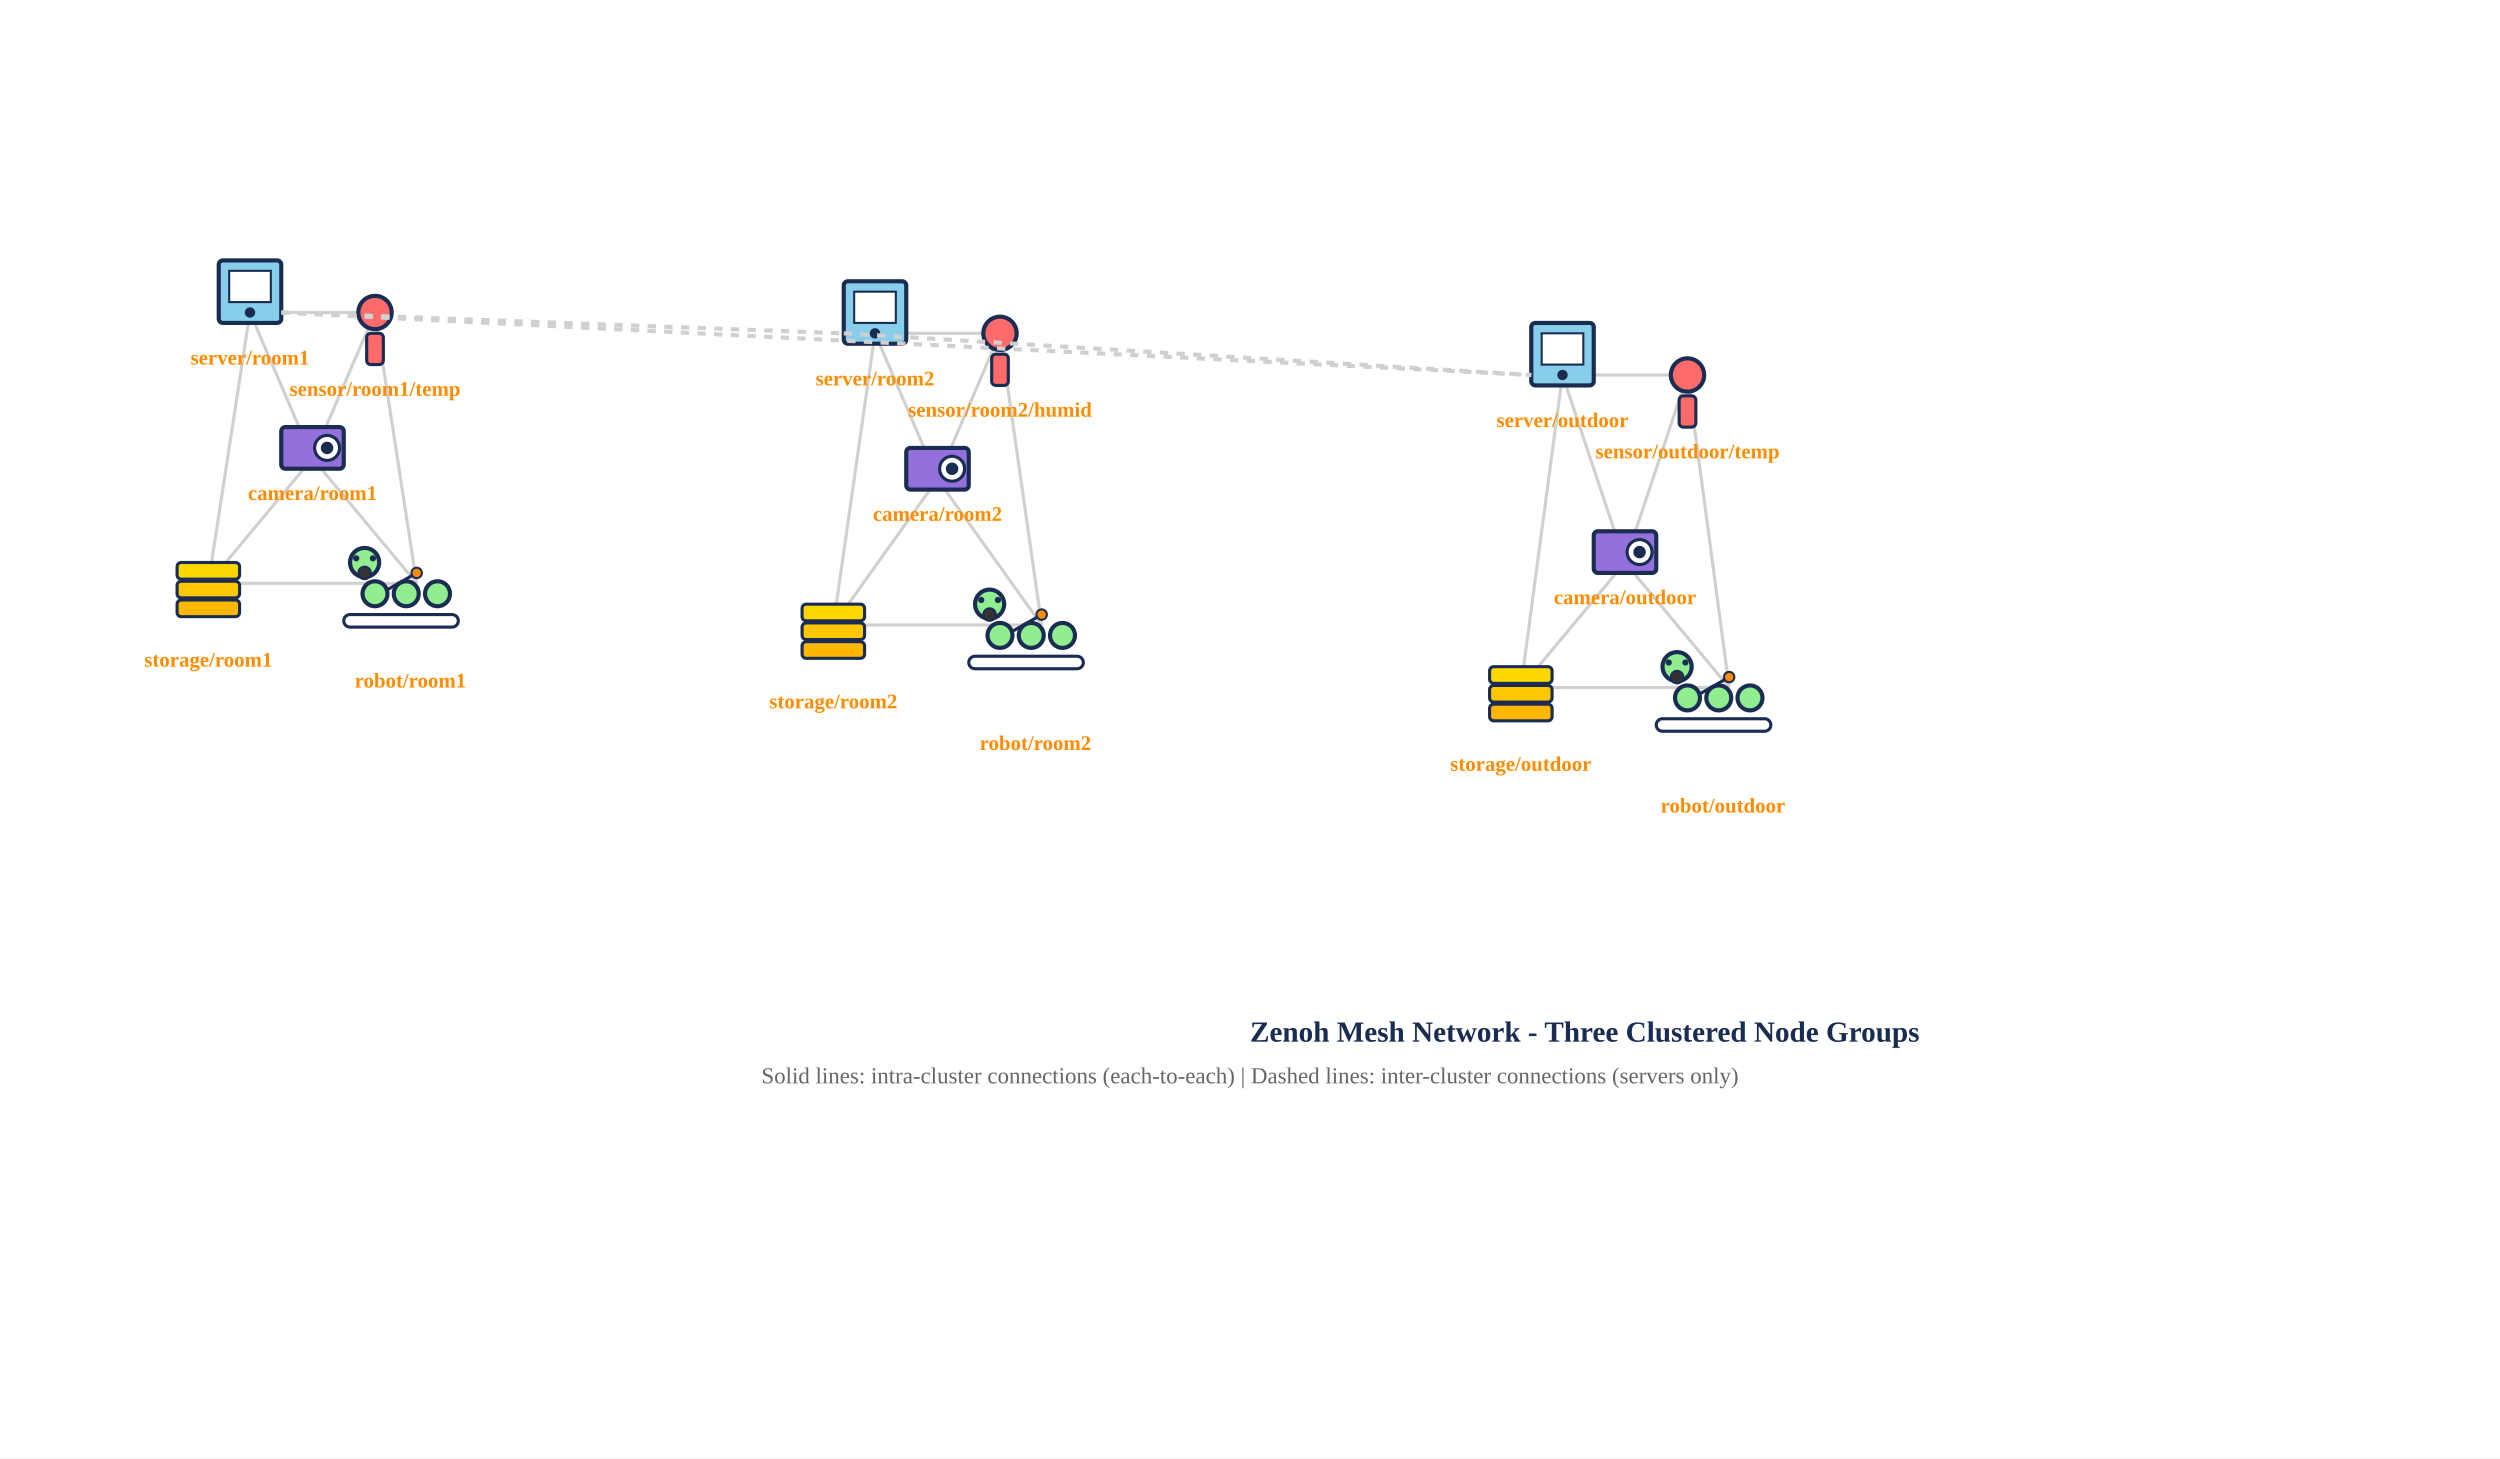
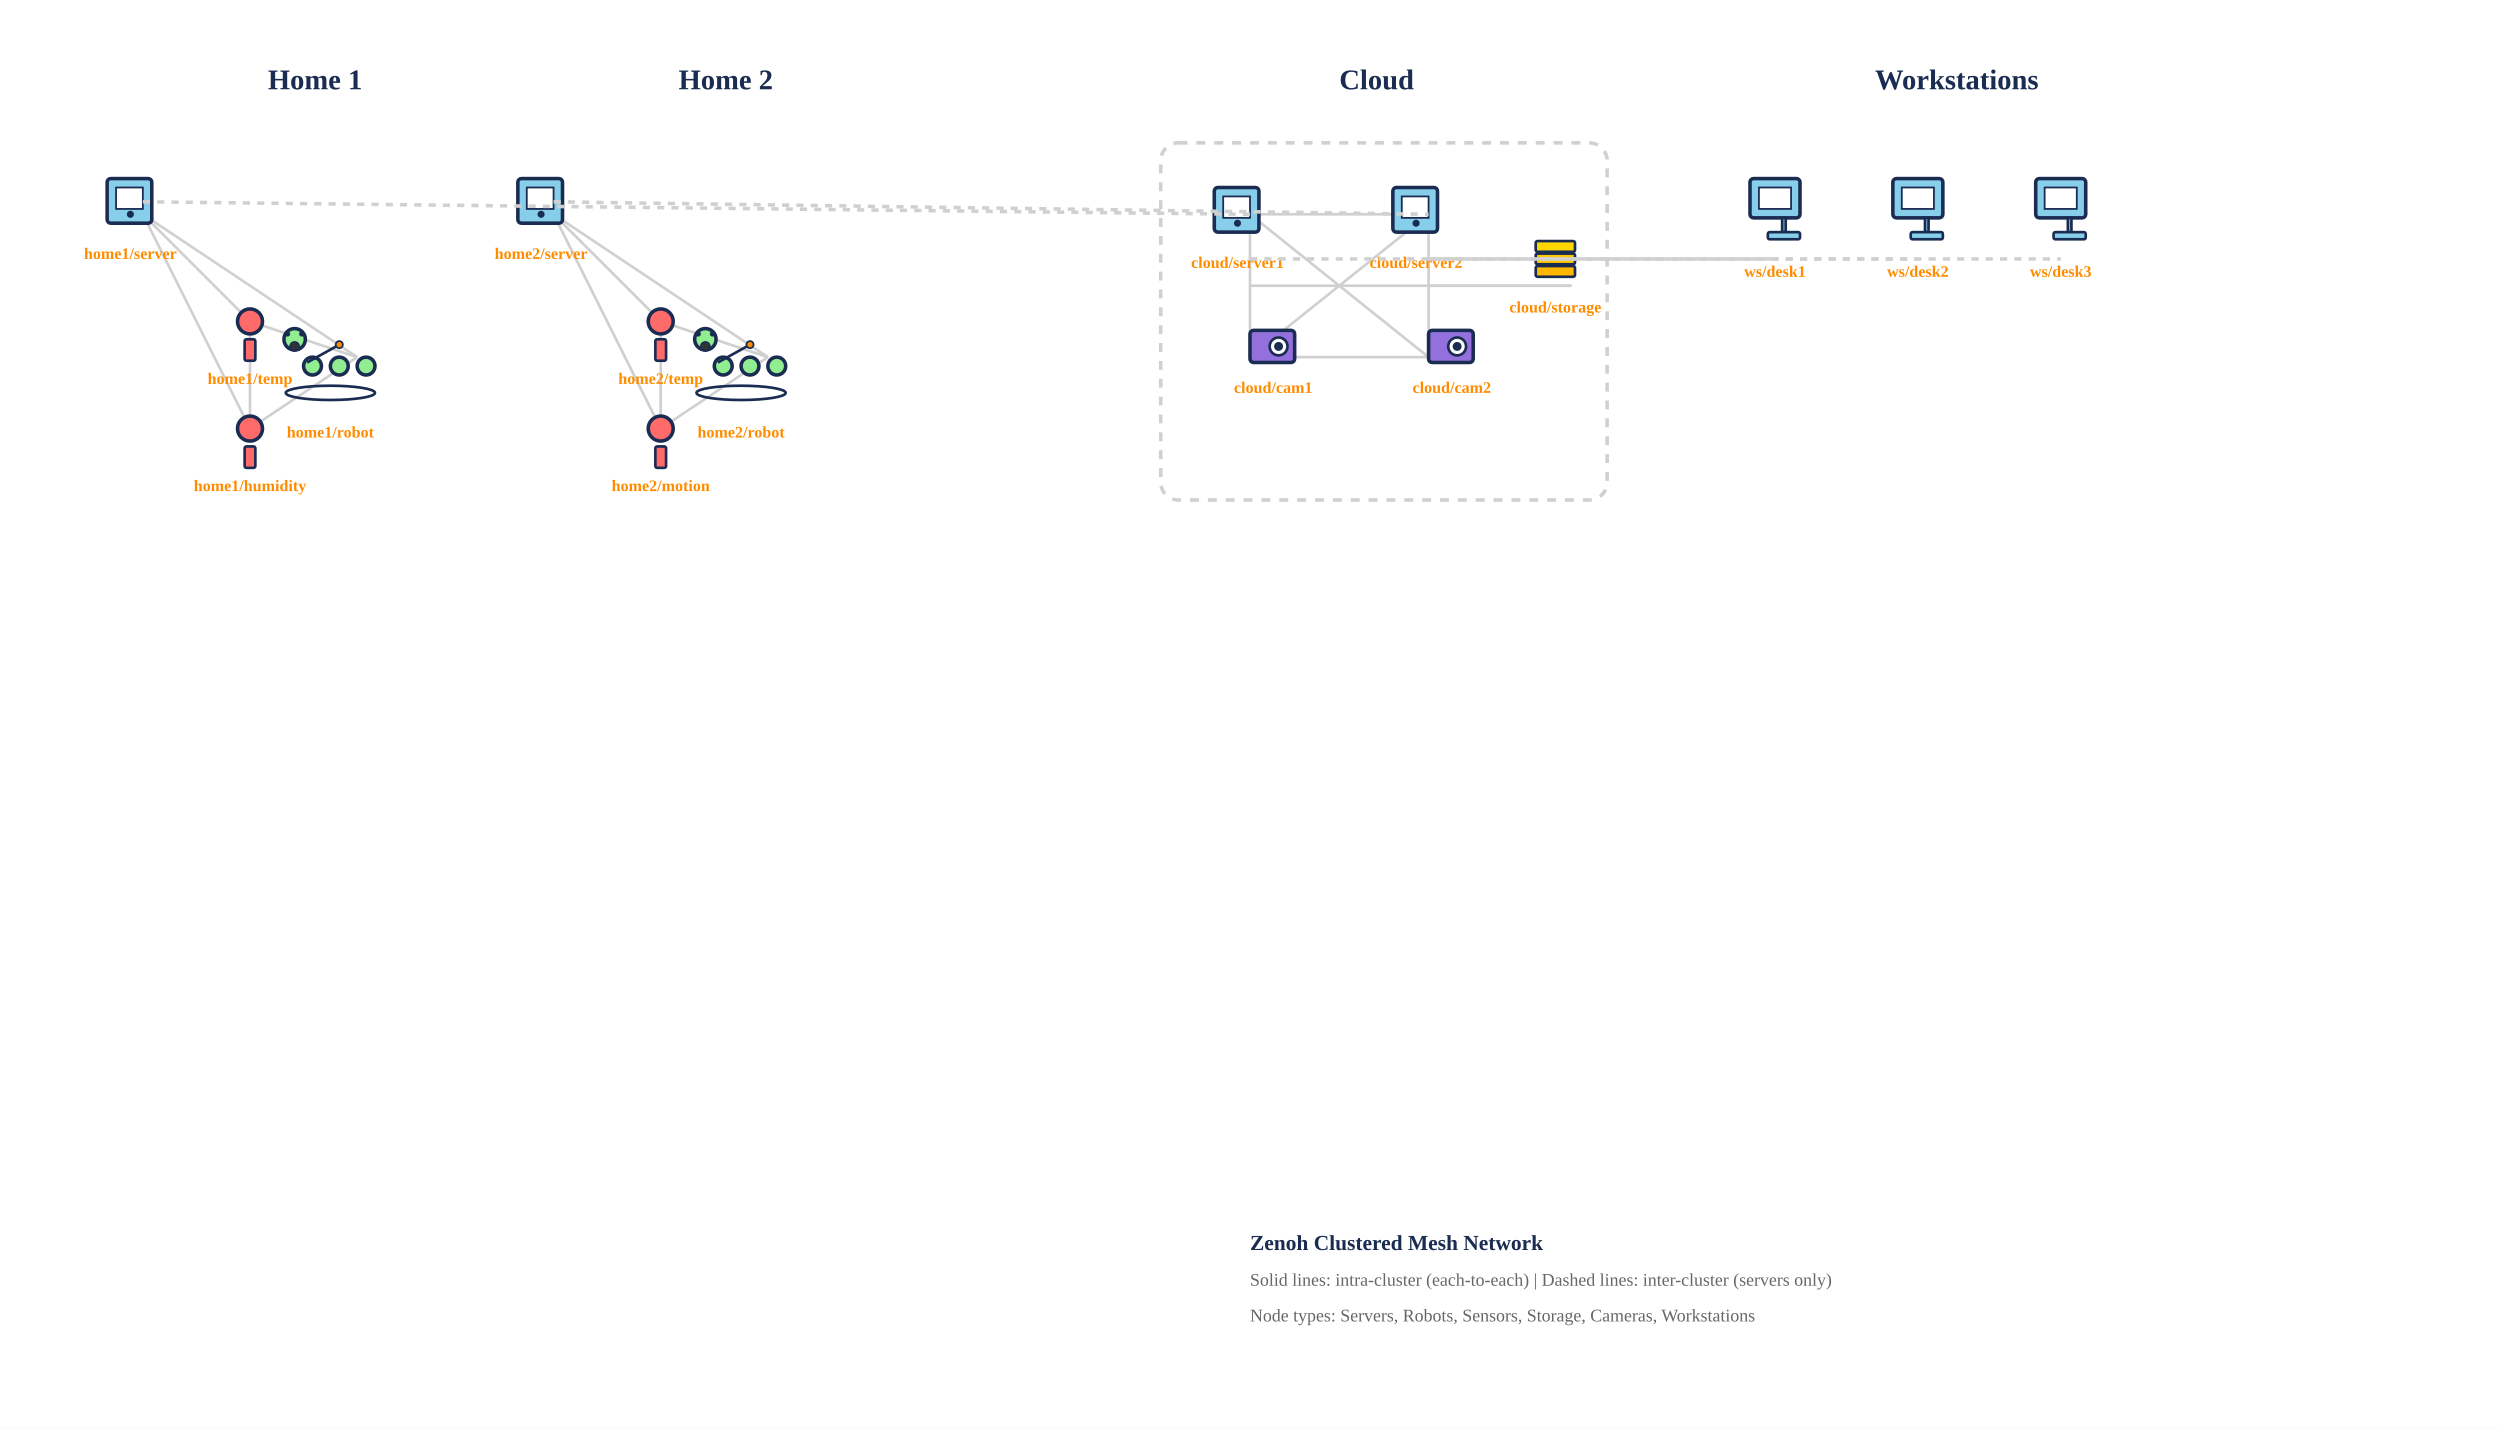
- <svg xmlns="http://www.w3.org/2000/svg" viewBox="0 0 1200 700">
-   <rect width="1200" height="700" fill="white" />
-   <line x1="120" y1="150" x2="180" y2="150" stroke="#d0d0d0" stroke-width="1.5" />
-   <line x1="120" y1="150" x2="150" y2="220" stroke="#d0d0d0" stroke-width="1.5" />
-   <line x1="180" y1="150" x2="150" y2="220" stroke="#d0d0d0" stroke-width="1.5" />
-   <line x1="120" y1="150" x2="100" y2="280" stroke="#d0d0d0" stroke-width="1.5" />
-   <line x1="180" y1="150" x2="200" y2="280" stroke="#d0d0d0" stroke-width="1.5" />
-   <line x1="150" y1="220" x2="100" y2="280" stroke="#d0d0d0" stroke-width="1.5" />
-   <line x1="150" y1="220" x2="200" y2="280" stroke="#d0d0d0" stroke-width="1.5" />
-   <line x1="100" y1="280" x2="200" y2="280" stroke="#d0d0d0" stroke-width="1.5" />
+ <svg xmlns="http://www.w3.org/2000/svg" viewBox="0 0 1400 800">
+   <rect width="1400" height="800" fill="white" />
+   <text x="150" y="50" font-size="16" font-weight="bold" fill="#1a2c52">Home 1</text>
+   <line x1="80" y1="120" x2="140" y2="180" stroke="#d0d0d0" stroke-width="1.5" />
+   <line x1="80" y1="120" x2="140" y2="240" stroke="#d0d0d0" stroke-width="1.5" />
+   <line x1="140" y1="180" x2="140" y2="240" stroke="#d0d0d0" stroke-width="1.5" />
+   <line x1="80" y1="120" x2="200" y2="200" stroke="#d0d0d0" stroke-width="1.5" />
+   <line x1="140" y1="180" x2="200" y2="200" stroke="#d0d0d0" stroke-width="1.5" />
+   <line x1="140" y1="240" x2="200" y2="200" stroke="#d0d0d0" stroke-width="1.5" />
  <g>
-     <rect x="105" y="125" width="30" height="30" rx="2" fill="#87CEEB" stroke="#1a2c52" stroke-width="2" />
-     <rect x="110" y="130" width="20" height="15" fill="white" stroke="#1a2c52" stroke-width="1" />
-     <circle cx="120" cy="150" r="2.5" fill="#1a2c52" />
-     <text x="120" y="175" font-size="10" font-weight="bold" fill="#FF8C00" text-anchor="middle">server/room1</text>
+     <rect x="60" y="100" width="25" height="25" rx="2" fill="#87CEEB" stroke="#1a2c52" stroke-width="2" />
+     <rect x="65" y="105" width="15" height="12" fill="white" stroke="#1a2c52" stroke-width="1" />
+     <circle cx="73" cy="120" r="2" fill="#1a2c52" />
+     <text x="73" y="145" font-size="9" font-weight="bold" fill="#FF8C00" text-anchor="middle">home1/server</text>
  </g>
  <g>
-     <circle cx="180" cy="150" r="8" fill="#FF6B6B" stroke="#1a2c52" stroke-width="2" />
-     <rect x="176" y="160" width="8" height="15" fill="#FF6B6B" stroke="#1a2c52" stroke-width="1.5" rx="2" />
-     <text x="180" y="190" font-size="10" font-weight="bold" fill="#FF8C00" text-anchor="middle">sensor/room1/temp</text>
+     <circle cx="140" cy="180" r="7" fill="#FF6B6B" stroke="#1a2c52" stroke-width="2" />
+     <rect x="137" y="190" width="6" height="12" fill="#FF6B6B" stroke="#1a2c52" stroke-width="1.5" rx="1" />
+     <text x="140" y="215" font-size="9" font-weight="bold" fill="#FF8C00" text-anchor="middle">home1/temp</text>
  </g>
  <g>
-     <rect x="135" y="205" width="30" height="20" rx="2" fill="#9370DB" stroke="#1a2c52" stroke-width="2" />
-     <circle cx="157" cy="215" r="6" fill="white" stroke="#1a2c52" stroke-width="1.5" />
-     <circle cx="157" cy="215" r="3" fill="#1a2c52" />
-     <text x="150" y="240" font-size="10" font-weight="bold" fill="#FF8C00" text-anchor="middle">camera/room1</text>
+     <circle cx="140" cy="240" r="7" fill="#FF6B6B" stroke="#1a2c52" stroke-width="2" />
+     <rect x="137" y="250" width="6" height="12" fill="#FF6B6B" stroke="#1a2c52" stroke-width="1.5" rx="1" />
+     <text x="140" y="275" font-size="9" font-weight="bold" fill="#FF8C00" text-anchor="middle">home1/humidity</text>
  </g>
  <g>
-     <rect x="85" y="270" width="30" height="8" rx="2" fill="#FFD700" stroke="#1a2c52" stroke-width="1.5" />
-     <rect x="85" y="279" width="30" height="8" rx="2" fill="#FFC700" stroke="#1a2c52" stroke-width="1.5" />
-     <rect x="85" y="288" width="30" height="8" rx="2" fill="#FFB700" stroke="#1a2c52" stroke-width="1.5" />
-     <text x="100" y="320" font-size="10" font-weight="bold" fill="#FF8C00" text-anchor="middle">storage/room1</text>
+     <circle cx="175" cy="205" r="5" fill="#90EE90" stroke="#1a2c52" stroke-width="2" />
+     <circle cx="190" cy="205" r="5" fill="#90EE90" stroke="#1a2c52" stroke-width="2" />
+     <circle cx="205" cy="205" r="5" fill="#90EE90" stroke="#1a2c52" stroke-width="2" />
+     <circle cx="165" cy="190" r="6" fill="#90EE90" stroke="#1a2c52" stroke-width="2" />
+     <circle cx="161" cy="187" r="1.5" fill="#1a2c52" />
+     <circle cx="169" cy="187" r="1.5" fill="#1a2c52" />
+     <circle cx="165" cy="194" r="2.5" fill="#333" stroke="#1a2c52" stroke-width="1" />
+     <line x1="172" y1="203" x2="190" y2="193" stroke="#1a2c52" stroke-width="1.5" />
+     <circle cx="190" cy="193" r="2" fill="#FF8C00" stroke="#1a2c52" stroke-width="1" />
+     <ellipse cx="185" cy="220" rx="25" ry="4" fill="none" stroke="#1a2c52" stroke-width="1.5" />
+     <text x="185" y="245" font-size="9" font-weight="bold" fill="#FF8C00" text-anchor="middle">home1/robot</text>
+   </g>
+   <text x="380" y="50" font-size="16" font-weight="bold" fill="#1a2c52">Home 2</text>
+   <line x1="310" y1="120" x2="370" y2="180" stroke="#d0d0d0" stroke-width="1.5" />
+   <line x1="310" y1="120" x2="370" y2="240" stroke="#d0d0d0" stroke-width="1.5" />
+   <line x1="370" y1="180" x2="370" y2="240" stroke="#d0d0d0" stroke-width="1.5" />
+   <line x1="310" y1="120" x2="430" y2="200" stroke="#d0d0d0" stroke-width="1.5" />
+   <line x1="370" y1="180" x2="430" y2="200" stroke="#d0d0d0" stroke-width="1.5" />
+   <line x1="370" y1="240" x2="430" y2="200" stroke="#d0d0d0" stroke-width="1.5" />
+   <g>
+     <rect x="290" y="100" width="25" height="25" rx="2" fill="#87CEEB" stroke="#1a2c52" stroke-width="2" />
+     <rect x="295" y="105" width="15" height="12" fill="white" stroke="#1a2c52" stroke-width="1" />
+     <circle cx="303" cy="120" r="2" fill="#1a2c52" />
+     <text x="303" y="145" font-size="9" font-weight="bold" fill="#FF8C00" text-anchor="middle">home2/server</text>
  </g>
  <g>
-     <circle cx="180" cy="285" r="6" fill="#90EE90" stroke="#1a2c52" stroke-width="2" />
-     <circle cx="195" cy="285" r="6" fill="#90EE90" stroke="#1a2c52" stroke-width="2" />
-     <circle cx="210" cy="285" r="6" fill="#90EE90" stroke="#1a2c52" stroke-width="2" />
-     <circle cx="175" cy="270" r="7" fill="#90EE90" stroke="#1a2c52" stroke-width="2" />
-     <circle cx="171" cy="268" r="1.5" fill="#1a2c52" />
-     <circle cx="179" cy="268" r="1.5" fill="#1a2c52" />
-     <circle cx="175" cy="275" r="3" fill="#333" stroke="#1a2c52" stroke-width="1" />
-     <line x1="186" y1="283" x2="200" y2="275" stroke="#1a2c52" stroke-width="1.5" />
-     <circle cx="200" cy="275" r="2.5" fill="#FF8C00" stroke="#1a2c52" stroke-width="1" />
-     <rect x="165" y="295" width="55" height="6" rx="3" fill="none" stroke="#1a2c52" stroke-width="1.5" />
-     <text x="197" y="330" font-size="10" font-weight="bold" fill="#FF8C00" text-anchor="middle">robot/room1</text>
-   </g>
-   <line x1="420" y1="160" x2="480" y2="160" stroke="#d0d0d0" stroke-width="1.5" />
-   <line x1="420" y1="160" x2="450" y2="230" stroke="#d0d0d0" stroke-width="1.5" />
-   <line x1="480" y1="160" x2="450" y2="230" stroke="#d0d0d0" stroke-width="1.5" />
-   <line x1="420" y1="160" x2="400" y2="300" stroke="#d0d0d0" stroke-width="1.5" />
-   <line x1="480" y1="160" x2="500" y2="300" stroke="#d0d0d0" stroke-width="1.5" />
-   <line x1="450" y1="230" x2="400" y2="300" stroke="#d0d0d0" stroke-width="1.5" />
-   <line x1="450" y1="230" x2="500" y2="300" stroke="#d0d0d0" stroke-width="1.5" />
-   <line x1="400" y1="300" x2="500" y2="300" stroke="#d0d0d0" stroke-width="1.5" />
-   <g>
-     <rect x="405" y="135" width="30" height="30" rx="2" fill="#87CEEB" stroke="#1a2c52" stroke-width="2" />
-     <rect x="410" y="140" width="20" height="15" fill="white" stroke="#1a2c52" stroke-width="1" />
-     <circle cx="420" cy="160" r="2.5" fill="#1a2c52" />
-     <text x="420" y="185" font-size="10" font-weight="bold" fill="#FF8C00" text-anchor="middle">server/room2</text>
+     <circle cx="370" cy="180" r="7" fill="#FF6B6B" stroke="#1a2c52" stroke-width="2" />
+     <rect x="367" y="190" width="6" height="12" fill="#FF6B6B" stroke="#1a2c52" stroke-width="1.5" rx="1" />
+     <text x="370" y="215" font-size="9" font-weight="bold" fill="#FF8C00" text-anchor="middle">home2/temp</text>
  </g>
  <g>
-     <circle cx="480" cy="160" r="8" fill="#FF6B6B" stroke="#1a2c52" stroke-width="2" />
-     <rect x="476" y="170" width="8" height="15" fill="#FF6B6B" stroke="#1a2c52" stroke-width="1.5" rx="2" />
-     <text x="480" y="200" font-size="10" font-weight="bold" fill="#FF8C00" text-anchor="middle">sensor/room2/humid</text>
+     <circle cx="370" cy="240" r="7" fill="#FF6B6B" stroke="#1a2c52" stroke-width="2" />
+     <rect x="367" y="250" width="6" height="12" fill="#FF6B6B" stroke="#1a2c52" stroke-width="1.5" rx="1" />
+     <text x="370" y="275" font-size="9" font-weight="bold" fill="#FF8C00" text-anchor="middle">home2/motion</text>
  </g>
  <g>
-     <rect x="435" y="215" width="30" height="20" rx="2" fill="#9370DB" stroke="#1a2c52" stroke-width="2" />
-     <circle cx="457" cy="225" r="6" fill="white" stroke="#1a2c52" stroke-width="1.5" />
-     <circle cx="457" cy="225" r="3" fill="#1a2c52" />
-     <text x="450" y="250" font-size="10" font-weight="bold" fill="#FF8C00" text-anchor="middle">camera/room2</text>
+     <circle cx="405" cy="205" r="5" fill="#90EE90" stroke="#1a2c52" stroke-width="2" />
+     <circle cx="420" cy="205" r="5" fill="#90EE90" stroke="#1a2c52" stroke-width="2" />
+     <circle cx="435" cy="205" r="5" fill="#90EE90" stroke="#1a2c52" stroke-width="2" />
+     <circle cx="395" cy="190" r="6" fill="#90EE90" stroke="#1a2c52" stroke-width="2" />
+     <circle cx="391" cy="187" r="1.5" fill="#1a2c52" />
+     <circle cx="399" cy="187" r="1.5" fill="#1a2c52" />
+     <circle cx="395" cy="194" r="2.5" fill="#333" stroke="#1a2c52" stroke-width="1" />
+     <line x1="402" y1="203" x2="420" y2="193" stroke="#1a2c52" stroke-width="1.5" />
+     <circle cx="420" cy="193" r="2" fill="#FF8C00" stroke="#1a2c52" stroke-width="1" />
+     <ellipse cx="415" cy="220" rx="25" ry="4" fill="none" stroke="#1a2c52" stroke-width="1.5" />
+     <text x="415" y="245" font-size="9" font-weight="bold" fill="#FF8C00" text-anchor="middle">home2/robot</text>
+   </g>
+   <text x="750" y="50" font-size="16" font-weight="bold" fill="#1a2c52">Cloud</text>
+   <rect x="650" y="80" width="250" height="200" rx="10" fill="none" stroke="#d0d0d0" stroke-width="2" stroke-dasharray="5,5" />
+   <line x1="700" y1="120" x2="800" y2="120" stroke="#d0d0d0" stroke-width="1.5" />
+   <line x1="700" y1="120" x2="700" y2="200" stroke="#d0d0d0" stroke-width="1.5" />
+   <line x1="800" y1="120" x2="800" y2="200" stroke="#d0d0d0" stroke-width="1.5" />
+   <line x1="700" y1="200" x2="800" y2="200" stroke="#d0d0d0" stroke-width="1.5" />
+   <line x1="700" y1="120" x2="800" y2="200" stroke="#d0d0d0" stroke-width="1.5" />
+   <line x1="800" y1="120" x2="700" y2="200" stroke="#d0d0d0" stroke-width="1.5" />
+   <line x1="700" y1="160" x2="880" y2="160" stroke="#d0d0d0" stroke-width="1.5" />
+   <line x1="800" y1="160" x2="880" y2="160" stroke="#d0d0d0" stroke-width="1.5" />
+   <g>
+     <rect x="680" y="105" width="25" height="25" rx="2" fill="#87CEEB" stroke="#1a2c52" stroke-width="2" />
+     <rect x="685" y="110" width="15" height="12" fill="white" stroke="#1a2c52" stroke-width="1" />
+     <circle cx="693" cy="125" r="2" fill="#1a2c52" />
+     <text x="693" y="150" font-size="9" font-weight="bold" fill="#FF8C00" text-anchor="middle">cloud/server1</text>
  </g>
  <g>
-     <rect x="385" y="290" width="30" height="8" rx="2" fill="#FFD700" stroke="#1a2c52" stroke-width="1.5" />
-     <rect x="385" y="299" width="30" height="8" rx="2" fill="#FFC700" stroke="#1a2c52" stroke-width="1.5" />
-     <rect x="385" y="308" width="30" height="8" rx="2" fill="#FFB700" stroke="#1a2c52" stroke-width="1.5" />
-     <text x="400" y="340" font-size="10" font-weight="bold" fill="#FF8C00" text-anchor="middle">storage/room2</text>
+     <rect x="780" y="105" width="25" height="25" rx="2" fill="#87CEEB" stroke="#1a2c52" stroke-width="2" />
+     <rect x="785" y="110" width="15" height="12" fill="white" stroke="#1a2c52" stroke-width="1" />
+     <circle cx="793" cy="125" r="2" fill="#1a2c52" />
+     <text x="793" y="150" font-size="9" font-weight="bold" fill="#FF8C00" text-anchor="middle">cloud/server2</text>
  </g>
  <g>
-     <circle cx="480" cy="305" r="6" fill="#90EE90" stroke="#1a2c52" stroke-width="2" />
-     <circle cx="495" cy="305" r="6" fill="#90EE90" stroke="#1a2c52" stroke-width="2" />
-     <circle cx="510" cy="305" r="6" fill="#90EE90" stroke="#1a2c52" stroke-width="2" />
-     <circle cx="475" cy="290" r="7" fill="#90EE90" stroke="#1a2c52" stroke-width="2" />
-     <circle cx="471" cy="288" r="1.5" fill="#1a2c52" />
-     <circle cx="479" cy="288" r="1.5" fill="#1a2c52" />
-     <circle cx="475" cy="295" r="3" fill="#333" stroke="#1a2c52" stroke-width="1" />
-     <line x1="486" y1="303" x2="500" y2="295" stroke="#1a2c52" stroke-width="1.5" />
-     <circle cx="500" cy="295" r="2.5" fill="#FF8C00" stroke="#1a2c52" stroke-width="1" />
-     <rect x="465" y="315" width="55" height="6" rx="3" fill="none" stroke="#1a2c52" stroke-width="1.5" />
-     <text x="497" y="360" font-size="10" font-weight="bold" fill="#FF8C00" text-anchor="middle">robot/room2</text>
-   </g>
-   <line x1="750" y1="180" x2="810" y2="180" stroke="#d0d0d0" stroke-width="1.5" />
-   <line x1="750" y1="180" x2="780" y2="270" stroke="#d0d0d0" stroke-width="1.5" />
-   <line x1="810" y1="180" x2="780" y2="270" stroke="#d0d0d0" stroke-width="1.5" />
-   <line x1="750" y1="180" x2="730" y2="330" stroke="#d0d0d0" stroke-width="1.5" />
-   <line x1="810" y1="180" x2="830" y2="330" stroke="#d0d0d0" stroke-width="1.5" />
-   <line x1="780" y1="270" x2="730" y2="330" stroke="#d0d0d0" stroke-width="1.5" />
-   <line x1="780" y1="270" x2="830" y2="330" stroke="#d0d0d0" stroke-width="1.5" />
-   <line x1="730" y1="330" x2="830" y2="330" stroke="#d0d0d0" stroke-width="1.5" />
-   <g>
-     <rect x="735" y="155" width="30" height="30" rx="2" fill="#87CEEB" stroke="#1a2c52" stroke-width="2" />
-     <rect x="740" y="160" width="20" height="15" fill="white" stroke="#1a2c52" stroke-width="1" />
-     <circle cx="750" cy="180" r="2.5" fill="#1a2c52" />
-     <text x="750" y="205" font-size="10" font-weight="bold" fill="#FF8C00" text-anchor="middle">server/outdoor</text>
+     <rect x="860" y="135" width="22" height="6" rx="1" fill="#FFD700" stroke="#1a2c52" stroke-width="1.5" />
+     <rect x="860" y="142" width="22" height="6" rx="1" fill="#FFC700" stroke="#1a2c52" stroke-width="1.5" />
+     <rect x="860" y="149" width="22" height="6" rx="1" fill="#FFB700" stroke="#1a2c52" stroke-width="1.5" />
+     <text x="871" y="175" font-size="9" font-weight="bold" fill="#FF8C00" text-anchor="middle">cloud/storage</text>
  </g>
  <g>
-     <circle cx="810" cy="180" r="8" fill="#FF6B6B" stroke="#1a2c52" stroke-width="2" />
-     <rect x="806" y="190" width="8" height="15" fill="#FF6B6B" stroke="#1a2c52" stroke-width="1.5" rx="2" />
-     <text x="810" y="220" font-size="10" font-weight="bold" fill="#FF8C00" text-anchor="middle">sensor/outdoor/temp</text>
+     <rect x="700" y="185" width="25" height="18" rx="2" fill="#9370DB" stroke="#1a2c52" stroke-width="2" />
+     <circle cx="716" cy="194" r="5" fill="white" stroke="#1a2c52" stroke-width="1.5" />
+     <circle cx="716" cy="194" r="2.5" fill="#1a2c52" />
+     <text x="713" y="220" font-size="9" font-weight="bold" fill="#FF8C00" text-anchor="middle">cloud/cam1</text>
  </g>
  <g>
-     <rect x="765" y="255" width="30" height="20" rx="2" fill="#9370DB" stroke="#1a2c52" stroke-width="2" />
-     <circle cx="787" cy="265" r="6" fill="white" stroke="#1a2c52" stroke-width="1.5" />
-     <circle cx="787" cy="265" r="3" fill="#1a2c52" />
-     <text x="780" y="290" font-size="10" font-weight="bold" fill="#FF8C00" text-anchor="middle">camera/outdoor</text>
+     <rect x="800" y="185" width="25" height="18" rx="2" fill="#9370DB" stroke="#1a2c52" stroke-width="2" />
+     <circle cx="816" cy="194" r="5" fill="white" stroke="#1a2c52" stroke-width="1.5" />
+     <circle cx="816" cy="194" r="2.5" fill="#1a2c52" />
+     <text x="813" y="220" font-size="9" font-weight="bold" fill="#FF8C00" text-anchor="middle">cloud/cam2</text>
+   </g>
+   <text x="1050" y="50" font-size="16" font-weight="bold" fill="#1a2c52">Workstations</text>
+   <g>
+     <rect x="980" y="100" width="28" height="22" rx="2" fill="#87CEEB" stroke="#1a2c52" stroke-width="2" />
+     <rect x="985" y="105" width="18" height="12" fill="white" stroke="#1a2c52" stroke-width="1" />
+     <rect x="998" y="122" width="2" height="8" fill="#87CEEB" stroke="#1a2c52" stroke-width="1.5" />
+     <rect x="990" y="130" width="18" height="4" fill="#87CEEB" stroke="#1a2c52" stroke-width="1.5" rx="1" />
+     <text x="994" y="155" font-size="9" font-weight="bold" fill="#FF8C00" text-anchor="middle">ws/desk1</text>
  </g>
  <g>
-     <rect x="715" y="320" width="30" height="8" rx="2" fill="#FFD700" stroke="#1a2c52" stroke-width="1.5" />
-     <rect x="715" y="329" width="30" height="8" rx="2" fill="#FFC700" stroke="#1a2c52" stroke-width="1.5" />
-     <rect x="715" y="338" width="30" height="8" rx="2" fill="#FFB700" stroke="#1a2c52" stroke-width="1.5" />
-     <text x="730" y="370" font-size="10" font-weight="bold" fill="#FF8C00" text-anchor="middle">storage/outdoor</text>
+     <rect x="1060" y="100" width="28" height="22" rx="2" fill="#87CEEB" stroke="#1a2c52" stroke-width="2" />
+     <rect x="1065" y="105" width="18" height="12" fill="white" stroke="#1a2c52" stroke-width="1" />
+     <rect x="1078" y="122" width="2" height="8" fill="#87CEEB" stroke="#1a2c52" stroke-width="1.5" />
+     <rect x="1070" y="130" width="18" height="4" fill="#87CEEB" stroke="#1a2c52" stroke-width="1.5" rx="1" />
+     <text x="1074" y="155" font-size="9" font-weight="bold" fill="#FF8C00" text-anchor="middle">ws/desk2</text>
  </g>
  <g>
-     <circle cx="810" cy="335" r="6" fill="#90EE90" stroke="#1a2c52" stroke-width="2" />
-     <circle cx="825" cy="335" r="6" fill="#90EE90" stroke="#1a2c52" stroke-width="2" />
-     <circle cx="840" cy="335" r="6" fill="#90EE90" stroke="#1a2c52" stroke-width="2" />
-     <circle cx="805" cy="320" r="7" fill="#90EE90" stroke="#1a2c52" stroke-width="2" />
-     <circle cx="801" cy="318" r="1.5" fill="#1a2c52" />
-     <circle cx="809" cy="318" r="1.5" fill="#1a2c52" />
-     <circle cx="805" cy="325" r="3" fill="#333" stroke="#1a2c52" stroke-width="1" />
-     <line x1="816" y1="333" x2="830" y2="325" stroke="#1a2c52" stroke-width="1.5" />
-     <circle cx="830" cy="325" r="2.5" fill="#FF8C00" stroke="#1a2c52" stroke-width="1" />
-     <rect x="795" y="345" width="55" height="6" rx="3" fill="none" stroke="#1a2c52" stroke-width="1.5" />
-     <text x="827" y="390" font-size="10" font-weight="bold" fill="#FF8C00" text-anchor="middle">robot/outdoor</text>
+     <rect x="1140" y="100" width="28" height="22" rx="2" fill="#87CEEB" stroke="#1a2c52" stroke-width="2" />
+     <rect x="1145" y="105" width="18" height="12" fill="white" stroke="#1a2c52" stroke-width="1" />
+     <rect x="1158" y="122" width="2" height="8" fill="#87CEEB" stroke="#1a2c52" stroke-width="1.5" />
+     <rect x="1150" y="130" width="18" height="4" fill="#87CEEB" stroke="#1a2c52" stroke-width="1.5" rx="1" />
+     <text x="1154" y="155" font-size="9" font-weight="bold" fill="#FF8C00" text-anchor="middle">ws/desk3</text>
  </g>
-   <line x1="135" y1="150" x2="405" y2="160" stroke="#d0d0d0" stroke-width="2" stroke-dasharray="4,4" />
-   <line x1="405" y1="160" x2="735" y2="180" stroke="#d0d0d0" stroke-width="2" stroke-dasharray="4,4" />
-   <line x1="135" y1="150" x2="735" y2="180" stroke="#d0d0d0" stroke-width="2" stroke-dasharray="4,4" />
-   <text x="600" y="500" font-size="14" font-weight="bold" fill="#1a2c52">Zenoh Mesh Network - Three Clustered Node Groups</text>
-   <text x="600" y="520" font-size="11" fill="#666" text-anchor="middle">Solid lines: intra-cluster connections (each-to-each) | Dashed lines: inter-cluster connections (servers only)</text>
+   <line x1="80" y1="113" x2="700" y2="120" stroke="#d0d0d0" stroke-width="2" stroke-dasharray="4,4" />
+   <line x1="310" y1="113" x2="800" y2="120" stroke="#d0d0d0" stroke-width="2" stroke-dasharray="4,4" />
+   <line x1="700" y1="145" x2="994" y2="145" stroke="#d0d0d0" stroke-width="2" stroke-dasharray="4,4" />
+   <line x1="800" y1="145" x2="1074" y2="145" stroke="#d0d0d0" stroke-width="2" stroke-dasharray="4,4" />
+   <line x1="800" y1="145" x2="1154" y2="145" stroke="#d0d0d0" stroke-width="2" stroke-dasharray="4,4" />
+   <text x="700" y="700" font-size="12" font-weight="bold" fill="#1a2c52">Zenoh Clustered Mesh Network</text>
+   <text x="700" y="720" font-size="10" fill="#666">Solid lines: intra-cluster (each-to-each) | Dashed lines: inter-cluster (servers only)</text>
+   <text x="700" y="740" font-size="10" fill="#666">Node types: Servers, Robots, Sensors, Storage, Cameras, Workstations</text>
</svg>
